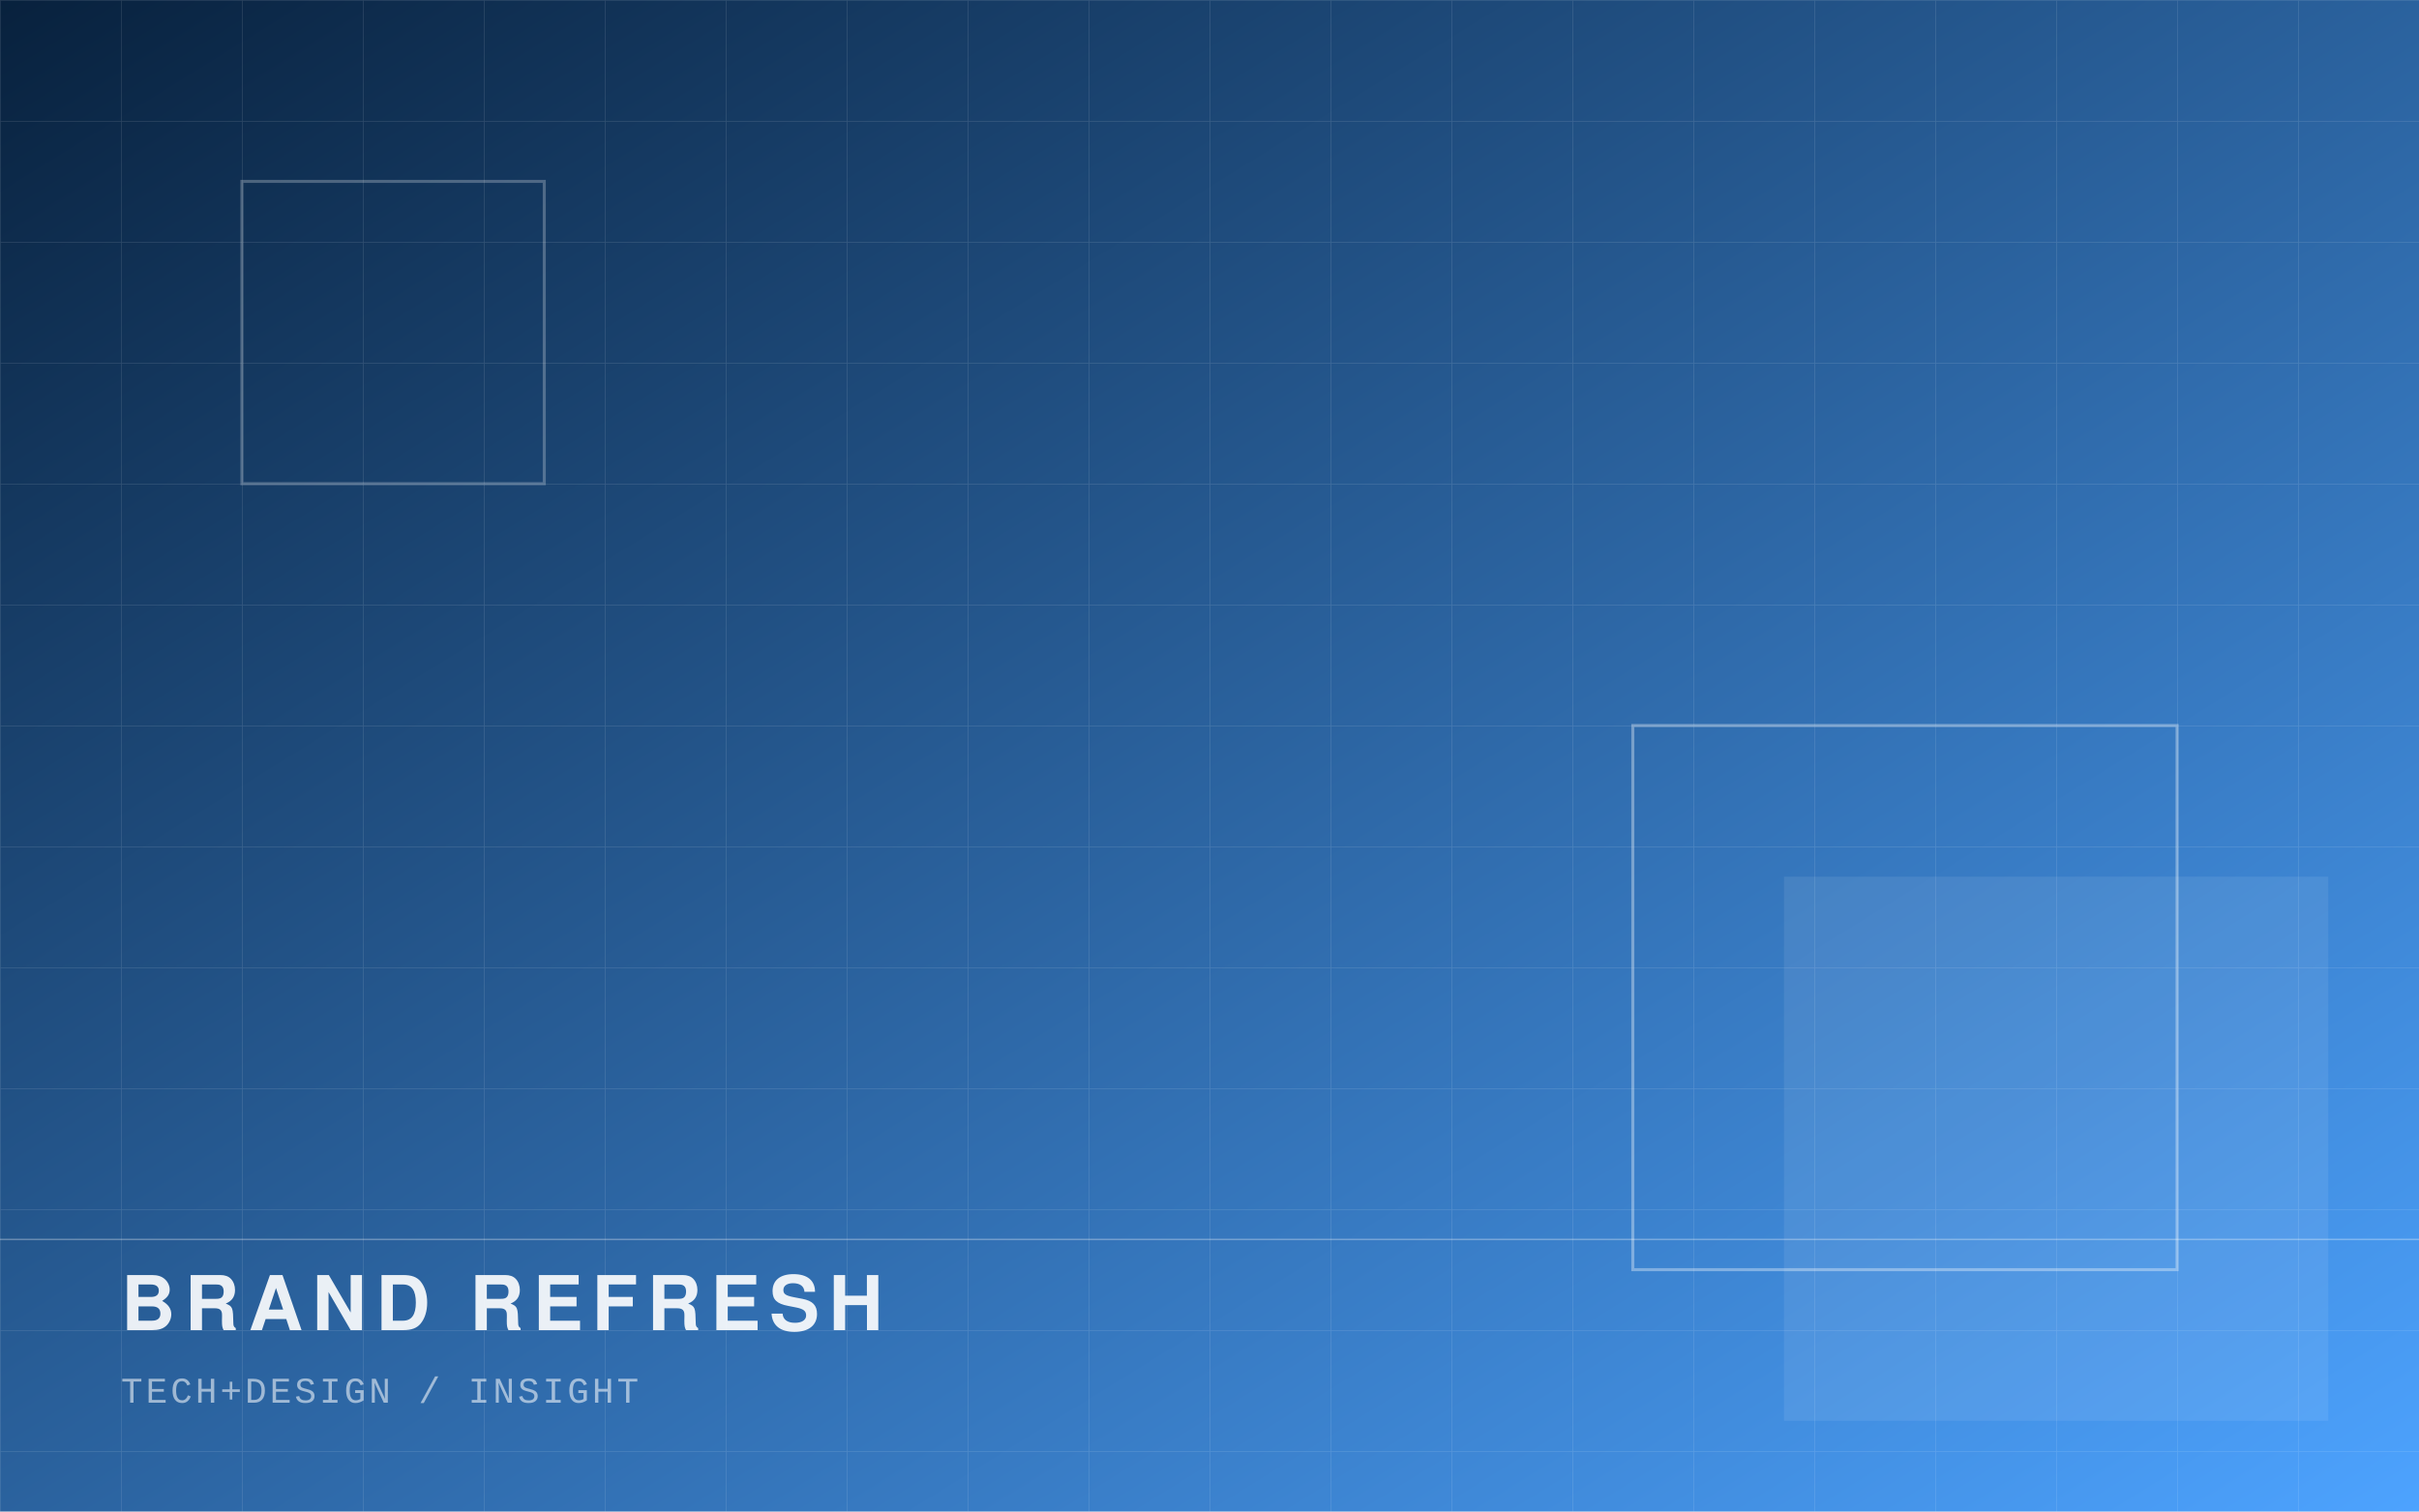
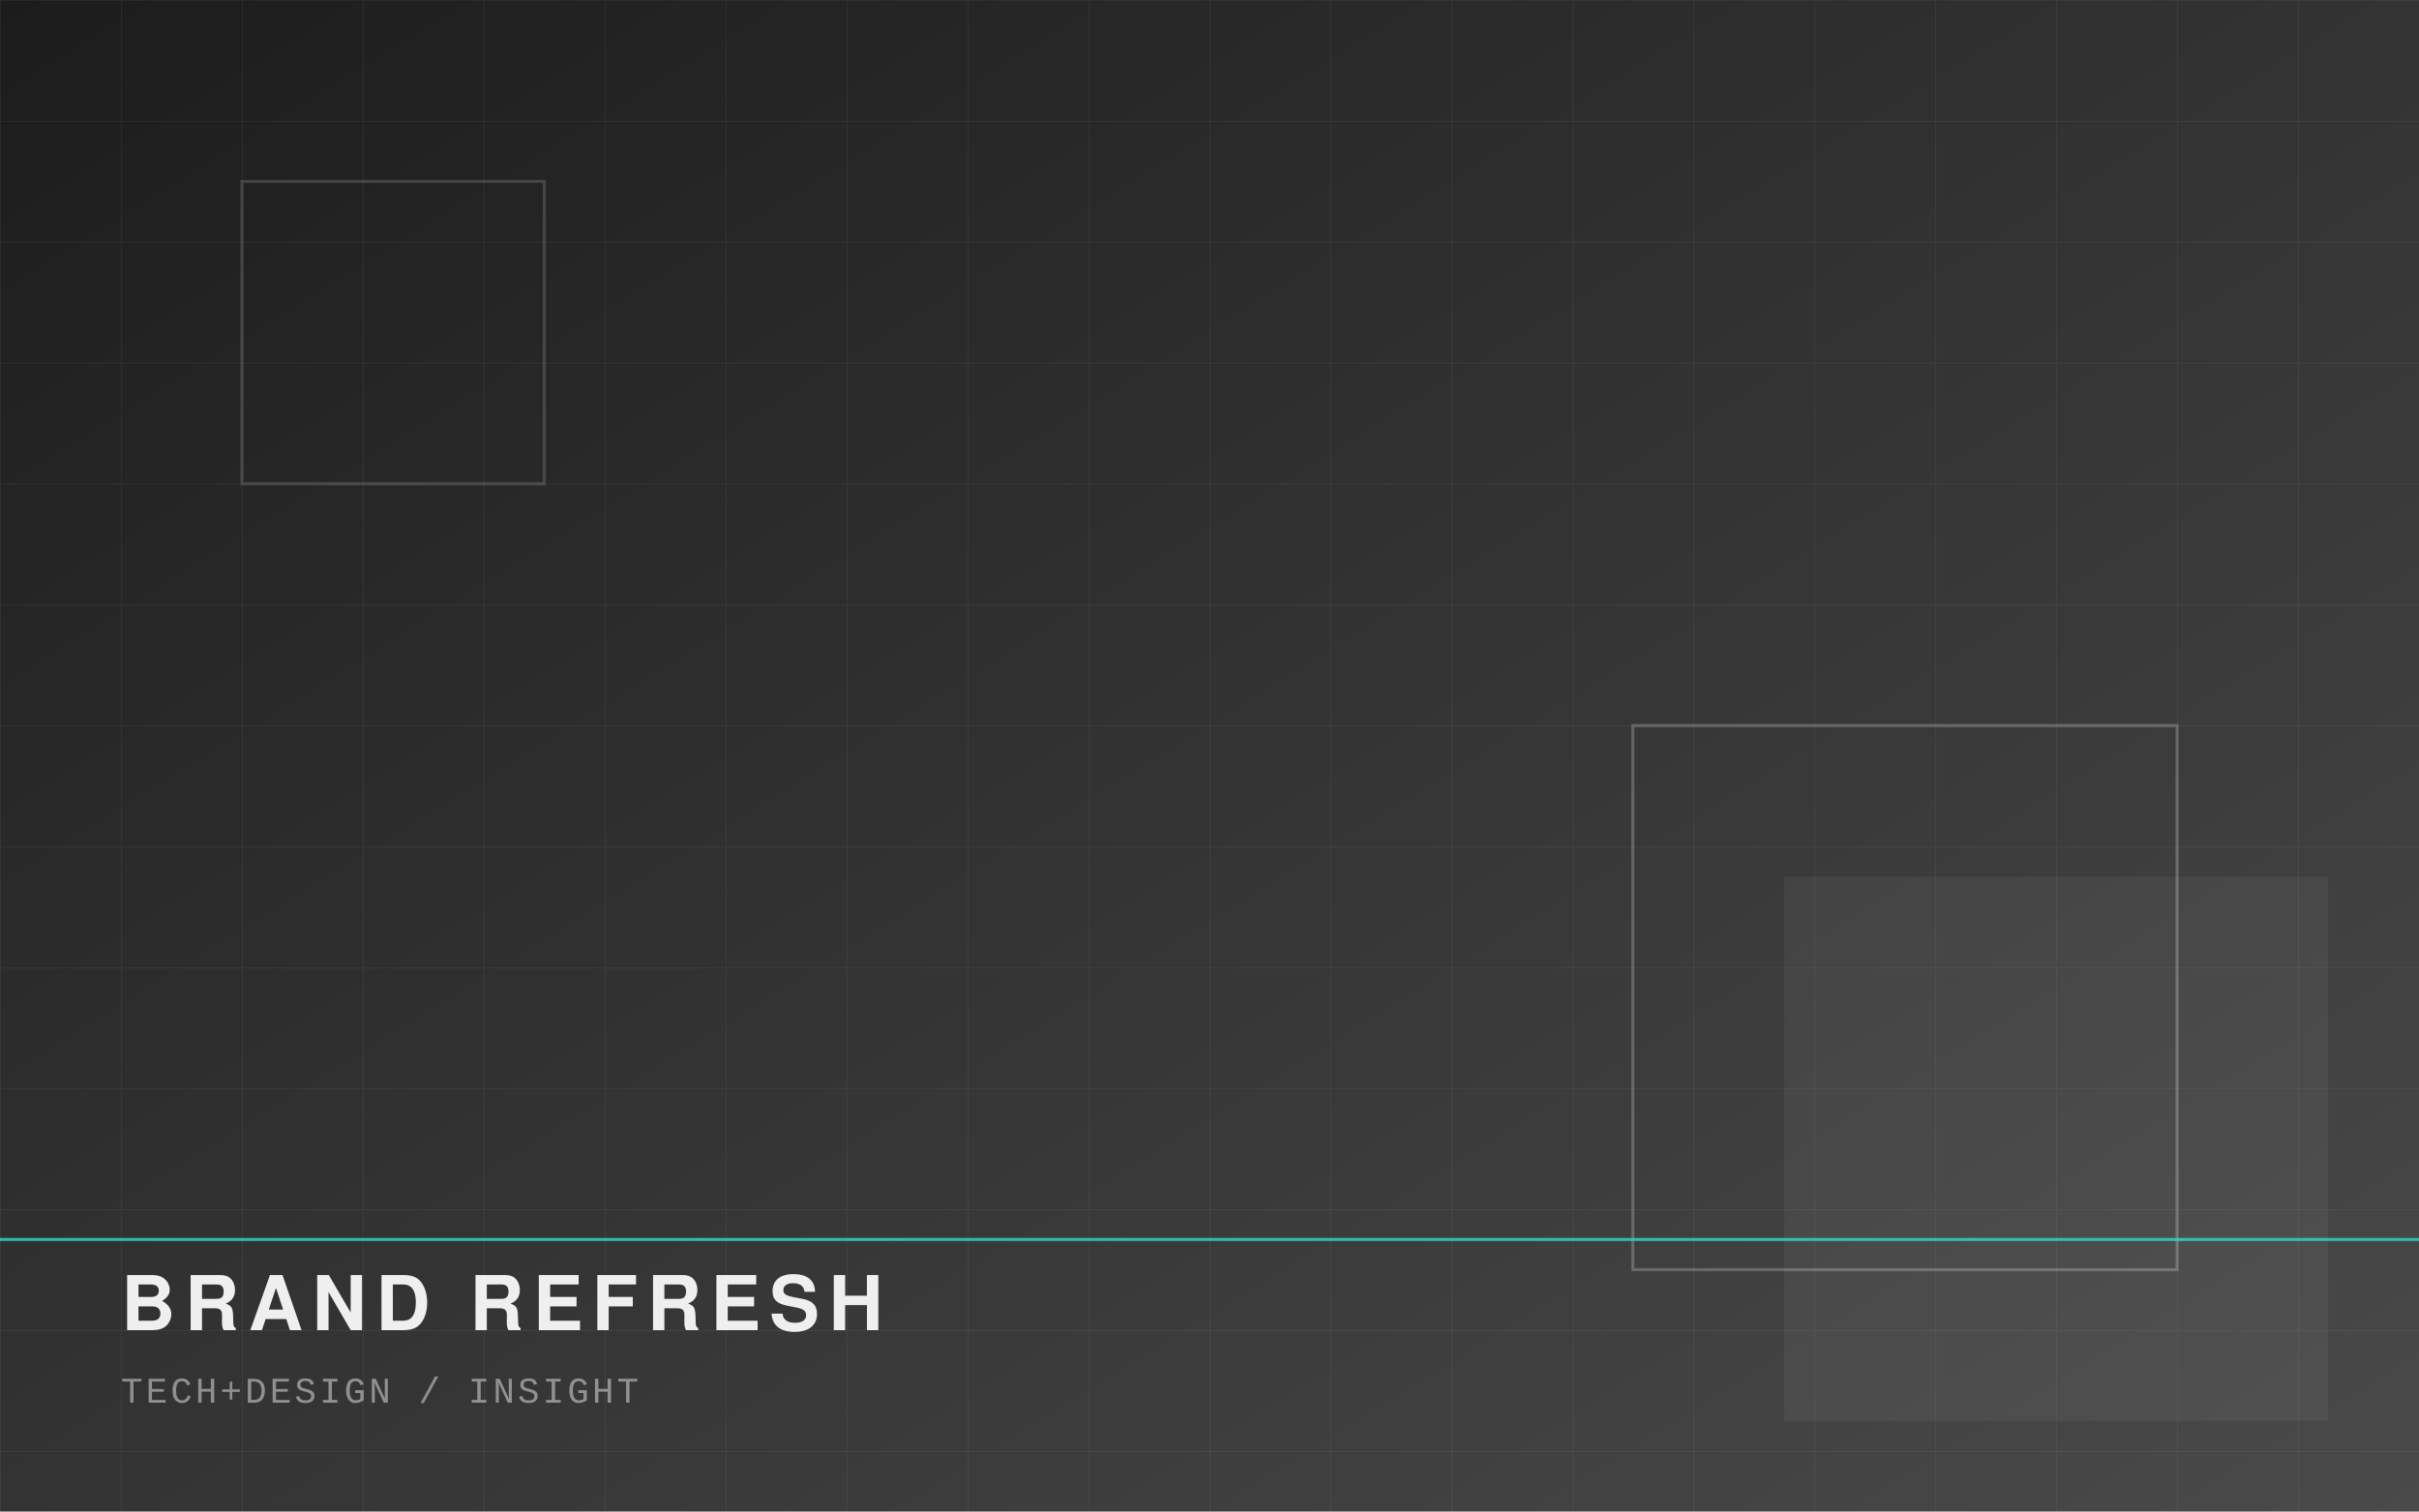
<svg xmlns="http://www.w3.org/2000/svg" width="1600" height="1000" viewBox="0 0 1600 1000">
  <defs>
    <linearGradient id="g" x1="0%" y1="0%" x2="100%" y2="100%">
-       <stop offset="0%" stop-color="#08213d" />
-       <stop offset="100%" stop-color="#4da3ff" />
+       <stop offset="0%" stop-color="#1c1c1c" />
+       <stop offset="100%" stop-color="#4a4a4a" />
    </linearGradient>
    <pattern id="grid" width="80" height="80" patternUnits="userSpaceOnUse">
-       <path d="M 80 0 L 0 0 0 80" fill="none" stroke="#ffffff" stroke-opacity="0.12" stroke-width="1" />
+       <path d="M 80 0 L 0 0 0 80" fill="none" stroke="#ffffff" stroke-opacity="0.07" stroke-width="1" />
    </pattern>
  </defs>
  <rect width="1600" height="1000" fill="url(#g)" />
  <rect width="1600" height="1000" fill="url(#grid)" />
-   <rect x="1080" y="480" width="360" height="360" fill="none" stroke="#ffffff" stroke-opacity="0.35" stroke-width="2" />
-   <rect x="1180" y="580" width="360" height="360" fill="#ffffff" opacity="0.08" />
-   <rect x="160" y="120" width="200" height="200" fill="none" stroke="#ffffff" stroke-opacity="0.25" stroke-width="2" />
-   <line x1="0" y1="820" x2="1600" y2="820" stroke="#ffffff" stroke-opacity="0.3" stroke-width="1" />
-   <text x="80" y="880" font-family="Helvetica, Arial, sans-serif" font-size="50" font-weight="bold" letter-spacing="6" fill="#ffffff" opacity="0.9">BRAND REFRESH</text>
-   <text x="80" y="928" font-family="Courier New, monospace" font-size="24" letter-spacing="2" fill="#ffffff" opacity="0.55">TECH+DESIGN / INSIGHT</text>
+   <rect x="1080" y="480" width="360" height="360" fill="none" stroke="#ffffff" stroke-opacity="0.22" stroke-width="2" />
+   <rect x="1180" y="580" width="360" height="360" fill="#ffffff" opacity="0.05" />
+   <rect x="160" y="120" width="200" height="200" fill="none" stroke="#ffffff" stroke-opacity="0.15" stroke-width="2" />
+   <line x1="0" y1="820" x2="1600" y2="820" stroke="#2dd4bf" stroke-opacity="0.85" stroke-width="2" />
+   <text x="80" y="880" font-family="Helvetica, Arial, sans-serif" font-size="50" font-weight="bold" letter-spacing="6" fill="#ffffff" opacity="0.92">BRAND REFRESH</text>
+   <text x="80" y="928" font-family="Courier New, monospace" font-size="24" letter-spacing="2" fill="#ffffff" opacity="0.45">TECH+DESIGN / INSIGHT</text>
</svg>
